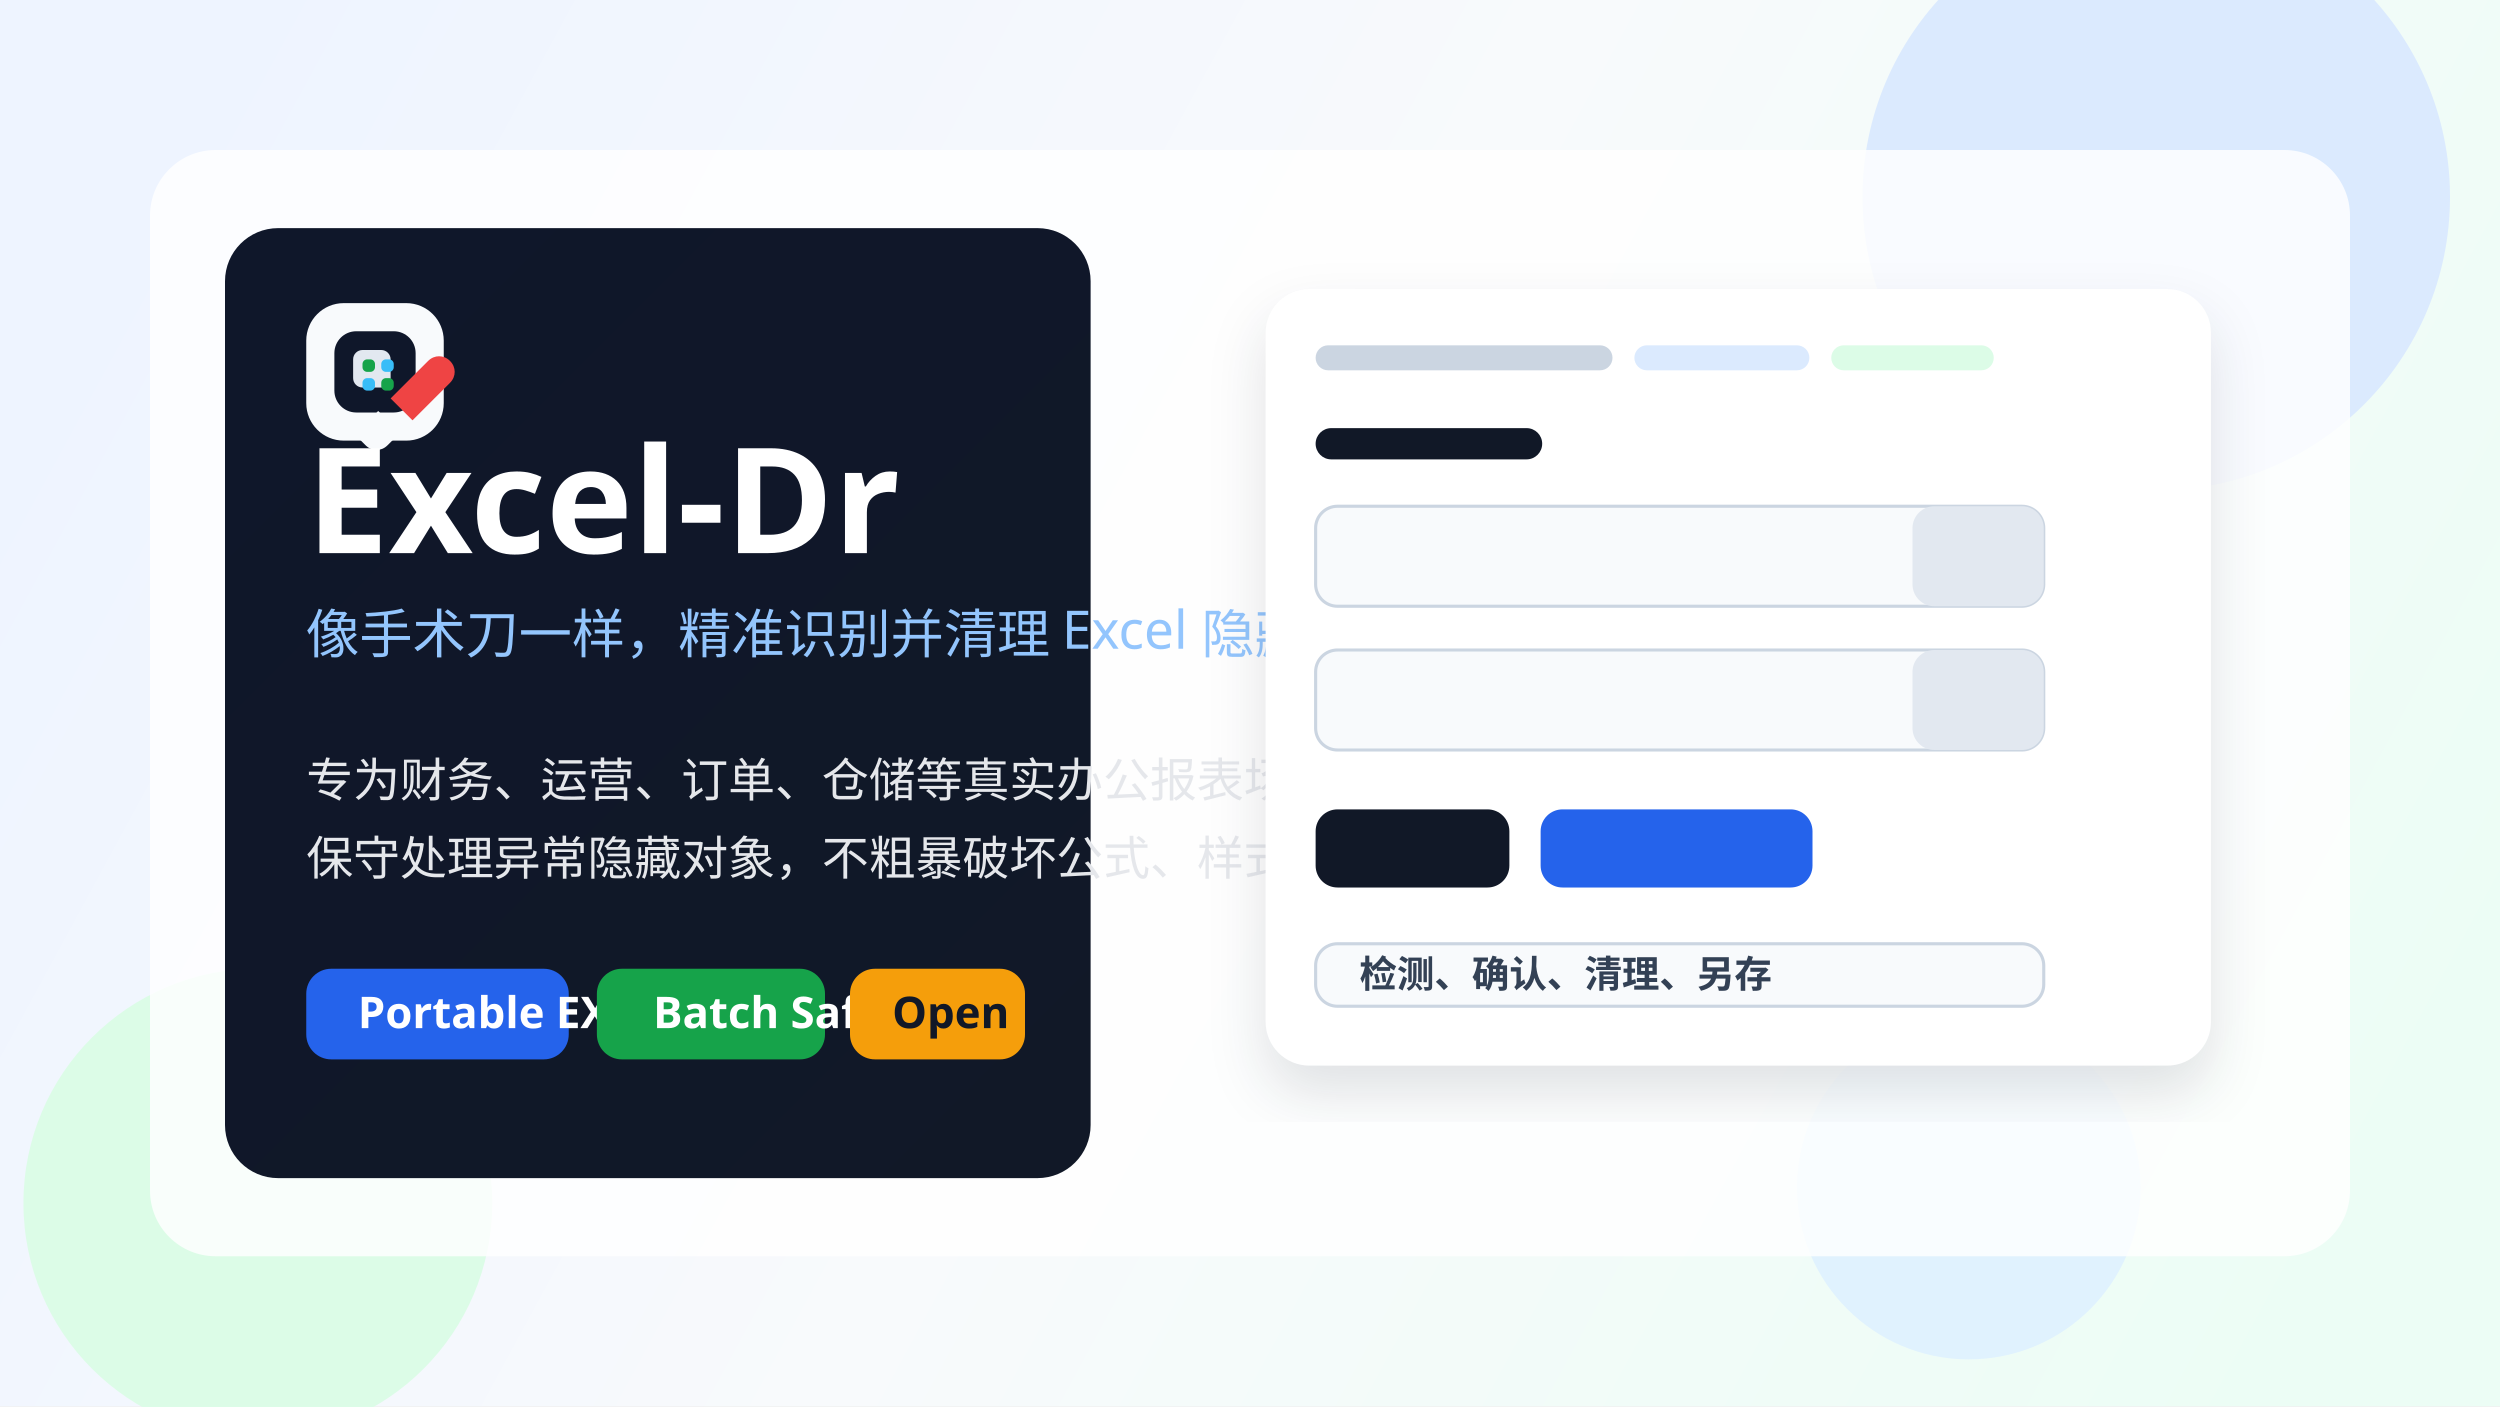
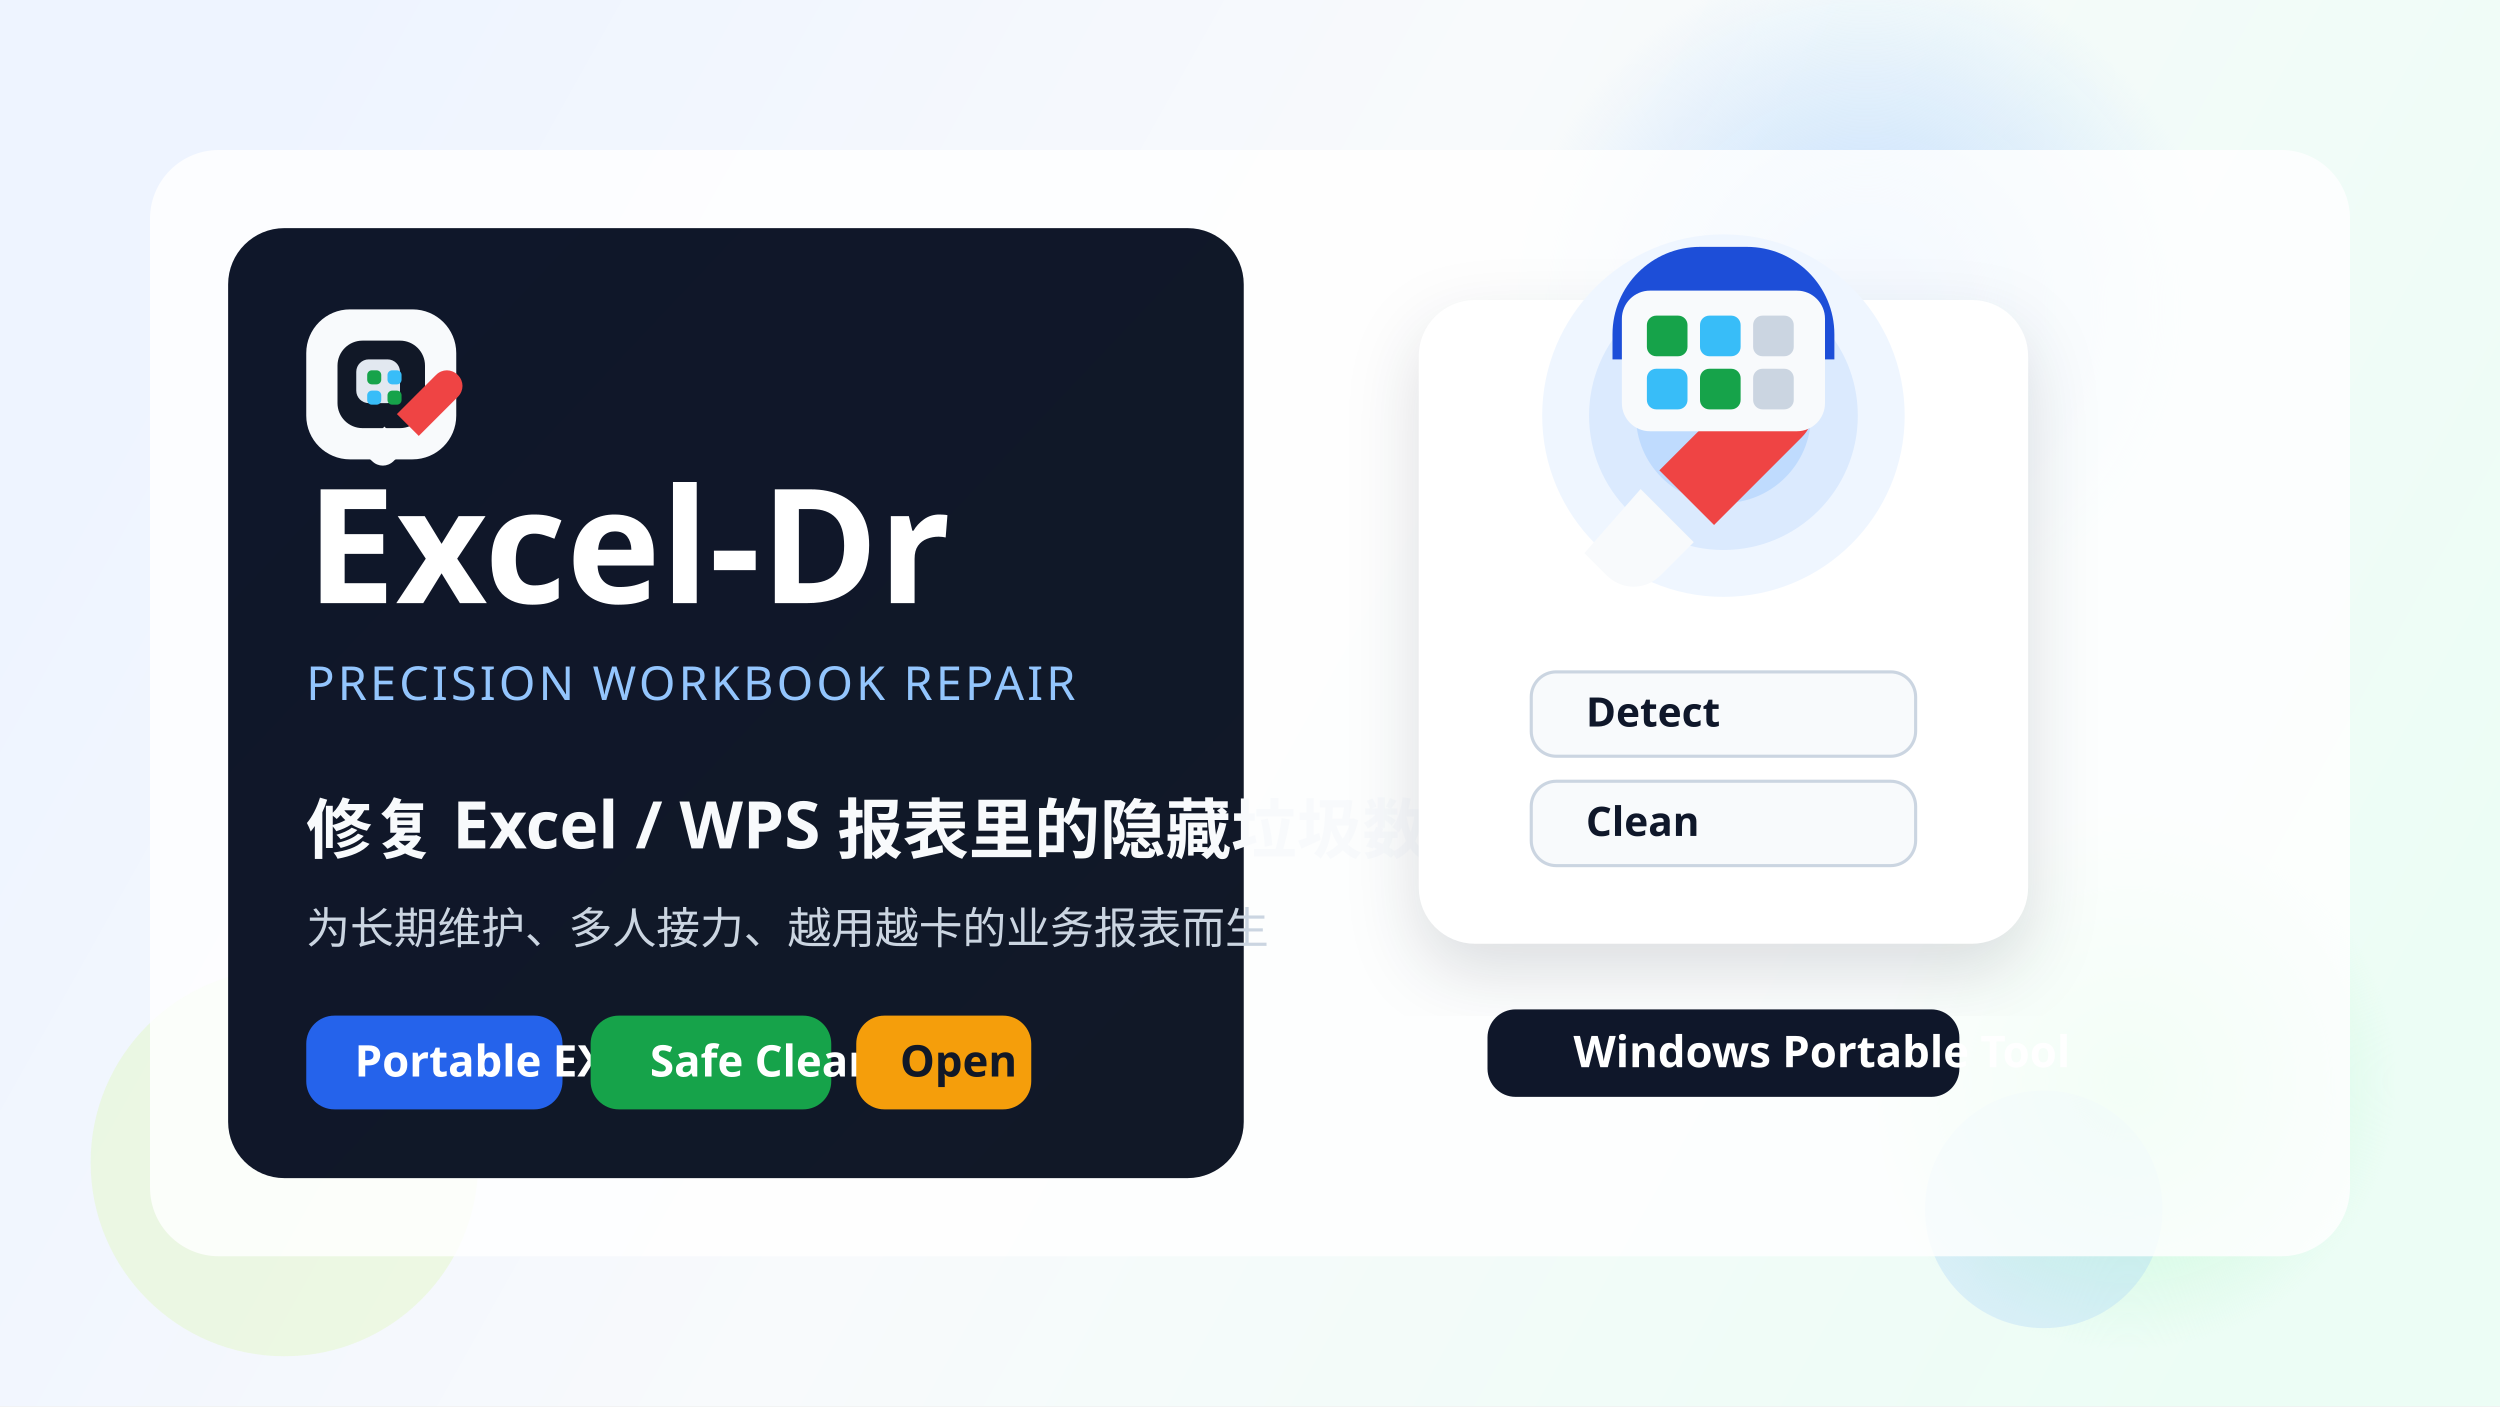
<svg xmlns="http://www.w3.org/2000/svg" width="1600" height="900" viewBox="0 0 1600 900" fill="none">
  <defs>
-     <linearGradient id="bg" x1="110" y1="80" x2="1490" y2="830" gradientUnits="userSpaceOnUse">
+     <linearGradient id="bg" x1="154" y1="92" x2="1458" y2="822" gradientUnits="userSpaceOnUse">
      <stop stop-color="#EEF4FF" />
-       <stop offset="0.48" stop-color="#F8FAFC" />
+       <stop offset="0.45" stop-color="#F8FAFC" />
      <stop offset="1" stop-color="#ECFDF5" />
    </linearGradient>
-     <linearGradient id="panel" x1="150" y1="150" x2="760" y2="760" gradientUnits="userSpaceOnUse">
+     <linearGradient id="panel" x1="178" y1="138" x2="824" y2="748" gradientUnits="userSpaceOnUse">
      <stop stop-color="#0F172A" />
      <stop offset="1" stop-color="#111827" />
    </linearGradient>
-     <filter id="shadow" x="774" y="149" width="677" height="569" filterUnits="userSpaceOnUse" color-interpolation-filters="sRGB">
+     <radialGradient id="glowBlue" cx="0" cy="0" r="1" gradientUnits="userSpaceOnUse" gradientTransform="translate(1194 198) rotate(90) scale(224 224)">
+       <stop stop-color="#BFDBFE" />
+       <stop offset="1" stop-color="#BFDBFE" stop-opacity="0" />
+     </radialGradient>
+     <radialGradient id="glowGreen" cx="0" cy="0" r="1" gradientUnits="userSpaceOnUse" gradientTransform="translate(1362 692) rotate(90) scale(172 172)">
+       <stop stop-color="#BBF7D0" />
+       <stop offset="1" stop-color="#BBF7D0" stop-opacity="0" />
+     </radialGradient>
+     <filter id="softShadow" x="862" y="146" width="482" height="504" filterUnits="userSpaceOnUse" color-interpolation-filters="sRGB">
      <feFlood flood-opacity="0" result="BackgroundImageFix" />
      <feColorMatrix in="SourceAlpha" type="matrix" values="0 0 0 0 0 0 0 0 0 0 0 0 0 0 0 0 0 0 127 0" result="hardAlpha" />
      <feOffset dy="18" />
-       <feGaussianBlur stdDeviation="18" />
-       <feColorMatrix type="matrix" values="0 0 0 0 0.059 0 0 0 0 0.094 0 0 0 0 0.165 0 0 0 0.12 0" />
+       <feGaussianBlur stdDeviation="22" />
+       <feColorMatrix type="matrix" values="0 0 0 0 0.059 0 0 0 0 0.094 0 0 0 0 0.165 0 0 0 0.14 0" />
      <feBlend mode="normal" in2="BackgroundImageFix" result="effect1_dropShadow_1_1" />
      <feBlend mode="normal" in="SourceGraphic" in2="effect1_dropShadow_1_1" result="shape" />
    </filter>
  </defs>
-   <rect width="1600" height="900" rx="0" fill="url(#bg)" />
-   <circle cx="1380" cy="126" r="188" fill="#DBEAFE" />
-   <circle cx="165" cy="770" r="150" fill="#DCFCE7" />
-   <circle cx="1260" cy="760" r="110" fill="#E0F2FE" />
-   <rect x="96" y="96" width="1408" height="708" rx="42" fill="#FFFFFF" fill-opacity="0.82" />
-   <rect x="144" y="146" width="554" height="608" rx="34" fill="url(#panel)" />
-   <rect x="196" y="194" width="88" height="88" rx="24" fill="#F8FAFC" />
-   <rect x="214" y="212" width="52" height="52" rx="14" fill="#0F172A" />
-   <rect x="226" y="224" width="24" height="24" rx="6" fill="#E2E8F0" />
-   <rect x="232" y="230" width="8" height="8" rx="3" fill="#16A34A" />
-   <rect x="244" y="230" width="8" height="8" rx="3" fill="#38BDF8" />
-   <rect x="232" y="242" width="8" height="8" rx="3" fill="#38BDF8" />
-   <rect x="244" y="242" width="8" height="8" rx="3" fill="#16A34A" />
-   <path d="M250 255L274 231C278 227 284 227 288 231C292 235 292 241 288 245L264 269L250 255Z" fill="#EF4444" />
-   <path d="M242 263L256 277L248 285C244 289 238 289 234 285L228 279L242 263Z" fill="#F8FAFC" />
-   <text x="196" y="354" fill="#FFFFFF" font-size="94" font-family="Segoe UI, Microsoft YaHei, sans-serif" font-weight="700">Excel-Dr</text>
-   <text x="196" y="418" fill="#93C5FD" font-size="34" font-family="Segoe UI, Microsoft YaHei, sans-serif">像手术刀一样，精准识别并清理 Excel 隐藏垃圾数据</text>
-   <text x="196" y="510" fill="#E5E7EB" font-size="30" font-family="Segoe UI, Microsoft YaHei, sans-serif">专为财务、运营、订单、仓储等真实办公报表场景设计</text>
-   <text x="196" y="560" fill="#E5E7EB" font-size="30" font-family="Segoe UI, Microsoft YaHei, sans-serif">保守处理异常隐藏对象，不粗暴破坏公式、样式和图片公式</text>
-   <rect x="196" y="620" width="168" height="58" rx="16" fill="#2563EB" />
-   <text x="229" y="658" fill="#FFFFFF" font-size="28" font-family="Segoe UI, Microsoft YaHei, sans-serif" font-weight="700">Portable EXE</text>
-   <rect x="382" y="620" width="146" height="58" rx="16" fill="#16A34A" />
-   <text x="418" y="658" fill="#FFFFFF" font-size="28" font-family="Segoe UI, Microsoft YaHei, sans-serif" font-weight="700">Batch Safe</text>
-   <rect x="544" y="620" width="112" height="58" rx="16" fill="#F59E0B" />
-   <text x="571" y="658" fill="#111827" font-size="28" font-family="Segoe UI, Microsoft YaHei, sans-serif" font-weight="700">Open</text>
-   <g filter="url(#shadow)">
-     <rect x="810" y="185" width="605" height="497" rx="28" fill="#FFFFFF" />
+   <rect width="1600" height="900" fill="url(#bg)" />
+   <circle cx="1204" cy="186" r="236" fill="url(#glowBlue)" />
+   <circle cx="1388" cy="704" r="186" fill="url(#glowGreen)" />
+   <circle cx="182" cy="744" r="124" fill="#D9F99D" fill-opacity="0.28" />
+   <circle cx="1308" cy="774" r="76" fill="#93C5FD" fill-opacity="0.24" />
+   <rect x="96" y="96" width="1408" height="708" rx="44" fill="#FFFFFF" fill-opacity="0.82" />
+   <rect x="146" y="146" width="650" height="608" rx="36" fill="url(#panel)" />
+   <rect x="196" y="198" width="96" height="96" rx="28" fill="#F8FAFC" />
+   <rect x="216" y="218" width="56" height="56" rx="16" fill="#111827" />
+   <rect x="228" y="230" width="28" height="28" rx="8" fill="#E2E8F0" />
+   <rect x="235" y="237" width="9" height="9" rx="3" fill="#16A34A" />
+   <rect x="248" y="237" width="9" height="9" rx="3" fill="#38BDF8" />
+   <rect x="235" y="250" width="9" height="9" rx="3" fill="#38BDF8" />
+   <rect x="248" y="250" width="9" height="9" rx="3" fill="#16A34A" />
+   <path d="M254 265L279 240C283 236 289 236 293 240C297 244 297 250 293 254L268 279L254 265Z" fill="#EF4444" />
+   <path d="M246 273L260 287L252 295C248 299 242 299 238 295L232 289L246 273Z" fill="#F8FAFC" />
+   <text x="196" y="386" fill="#FFFFFF" font-size="102" font-family="Segoe UI, Microsoft YaHei, sans-serif" font-weight="700">Excel-Dr</text>
+   <text x="196" y="448" fill="#93C5FD" font-size="30" font-family="Segoe UI, Microsoft YaHei, sans-serif" letter-spacing="2">PRECISION WORKBOOK REPAIR</text>
+   <text x="196" y="546" fill="#F8FAFC" font-size="42" font-family="Segoe UI, Microsoft YaHei, sans-serif" font-weight="700">修复 Excel / WPS 报表里的隐藏垃圾数据</text>
+   <text x="196" y="604" fill="#CBD5E1" font-size="28" font-family="Segoe UI, Microsoft YaHei, sans-serif">为长期维护、多人接力、越用越卡的业务报表而生</text>
+   <rect x="196" y="650" width="164" height="60" rx="18" fill="#2563EB" />
+   <text x="227" y="689" fill="#FFFFFF" font-size="28" font-family="Segoe UI, Microsoft YaHei, sans-serif" font-weight="700">Portable EXE</text>
+   <rect x="378" y="650" width="154" height="60" rx="18" fill="#16A34A" />
+   <text x="416" y="689" fill="#FFFFFF" font-size="28" font-family="Segoe UI, Microsoft YaHei, sans-serif" font-weight="700">Safe Clean</text>
+   <rect x="548" y="650" width="112" height="60" rx="18" fill="#F59E0B" />
+   <text x="576" y="689" fill="#111827" font-size="28" font-family="Segoe UI, Microsoft YaHei, sans-serif" font-weight="700">Open</text>
+   <g filter="url(#softShadow)">
+     <rect x="908" y="192" width="390" height="412" rx="36" fill="#FFFFFF" />
  </g>
-   <rect x="842" y="221" width="190" height="16" rx="8" fill="#CBD5E1" />
-   <rect x="1046" y="221" width="112" height="16" rx="8" fill="#DBEAFE" />
-   <rect x="1172" y="221" width="104" height="16" rx="8" fill="#DCFCE7" />
-   <rect x="842" y="274" width="145" height="20" rx="10" fill="#111827" />
-   <rect x="842" y="324" width="466" height="64" rx="14" fill="#F8FAFC" stroke="#CBD5E1" stroke-width="2" />
-   <rect x="1224" y="324" width="84" height="64" rx="14" fill="#E2E8F0" />
-   <rect x="842" y="416" width="466" height="64" rx="14" fill="#F8FAFC" stroke="#CBD5E1" stroke-width="2" />
-   <rect x="1224" y="416" width="84" height="64" rx="14" fill="#E2E8F0" />
-   <rect x="842" y="518" width="124" height="50" rx="14" fill="#111827" />
-   <rect x="986" y="518" width="174" height="50" rx="14" fill="#2563EB" />
-   <rect x="842" y="604" width="466" height="40" rx="14" fill="#F8FAFC" stroke="#CBD5E1" stroke-width="2" />
-   <text x="870" y="632" fill="#334155" font-size="24" font-family="Segoe UI, Microsoft YaHei, sans-serif" font-weight="600">检测、确认、清理、另存</text>
+   <circle cx="1103" cy="266" r="116" fill="#EFF6FF" />
+   <circle cx="1103" cy="266" r="86" fill="#DBEAFE" />
+   <circle cx="1103" cy="266" r="56" fill="#BFDBFE" />
+   <path d="M1062 301L1118 245C1128 235 1143 235 1153 245C1163 255 1163 270 1153 280L1097 336L1062 301Z" fill="#EF4444" />
+   <path d="M1050 313L1084 347L1063 368C1053 378 1038 378 1028 368L1014 354L1050 313Z" fill="#F8FAFC" />
+   <path d="M1032 214C1032 183.072 1057.07 158 1088 158H1118C1148.93 158 1174 183.072 1174 214V230H1032V214Z" fill="#1D4ED8" />
+   <rect x="1038" y="186" width="130" height="90" rx="18" fill="#F8FAFC" />
+   <rect x="1054" y="202" width="26" height="26" rx="6" fill="#16A34A" />
+   <rect x="1088" y="202" width="26" height="26" rx="6" fill="#38BDF8" />
+   <rect x="1122" y="202" width="26" height="26" rx="6" fill="#CBD5E1" />
+   <rect x="1054" y="236" width="26" height="26" rx="6" fill="#38BDF8" />
+   <rect x="1088" y="236" width="26" height="26" rx="6" fill="#16A34A" />
+   <rect x="1122" y="236" width="26" height="26" rx="6" fill="#CBD5E1" />
+   <rect x="980" y="430" width="246" height="54" rx="16" fill="#F8FAFC" stroke="#CBD5E1" stroke-width="2" />
+   <text x="1015" y="465" fill="#0F172A" font-size="26" font-family="Segoe UI, Microsoft YaHei, sans-serif" font-weight="700">Detect</text>
+   <rect x="980" y="500" width="246" height="54" rx="16" fill="#F8FAFC" stroke="#CBD5E1" stroke-width="2" />
+   <text x="1015" y="535" fill="#0F172A" font-size="26" font-family="Segoe UI, Microsoft YaHei, sans-serif" font-weight="700">Clean</text>
+   <rect x="952" y="646" width="302" height="56" rx="18" fill="#0F172A" />
+   <text x="1007" y="683" fill="#FFFFFF" font-size="28" font-family="Segoe UI, Microsoft YaHei, sans-serif" font-weight="700">Windows Portable Tool</text>
</svg>
